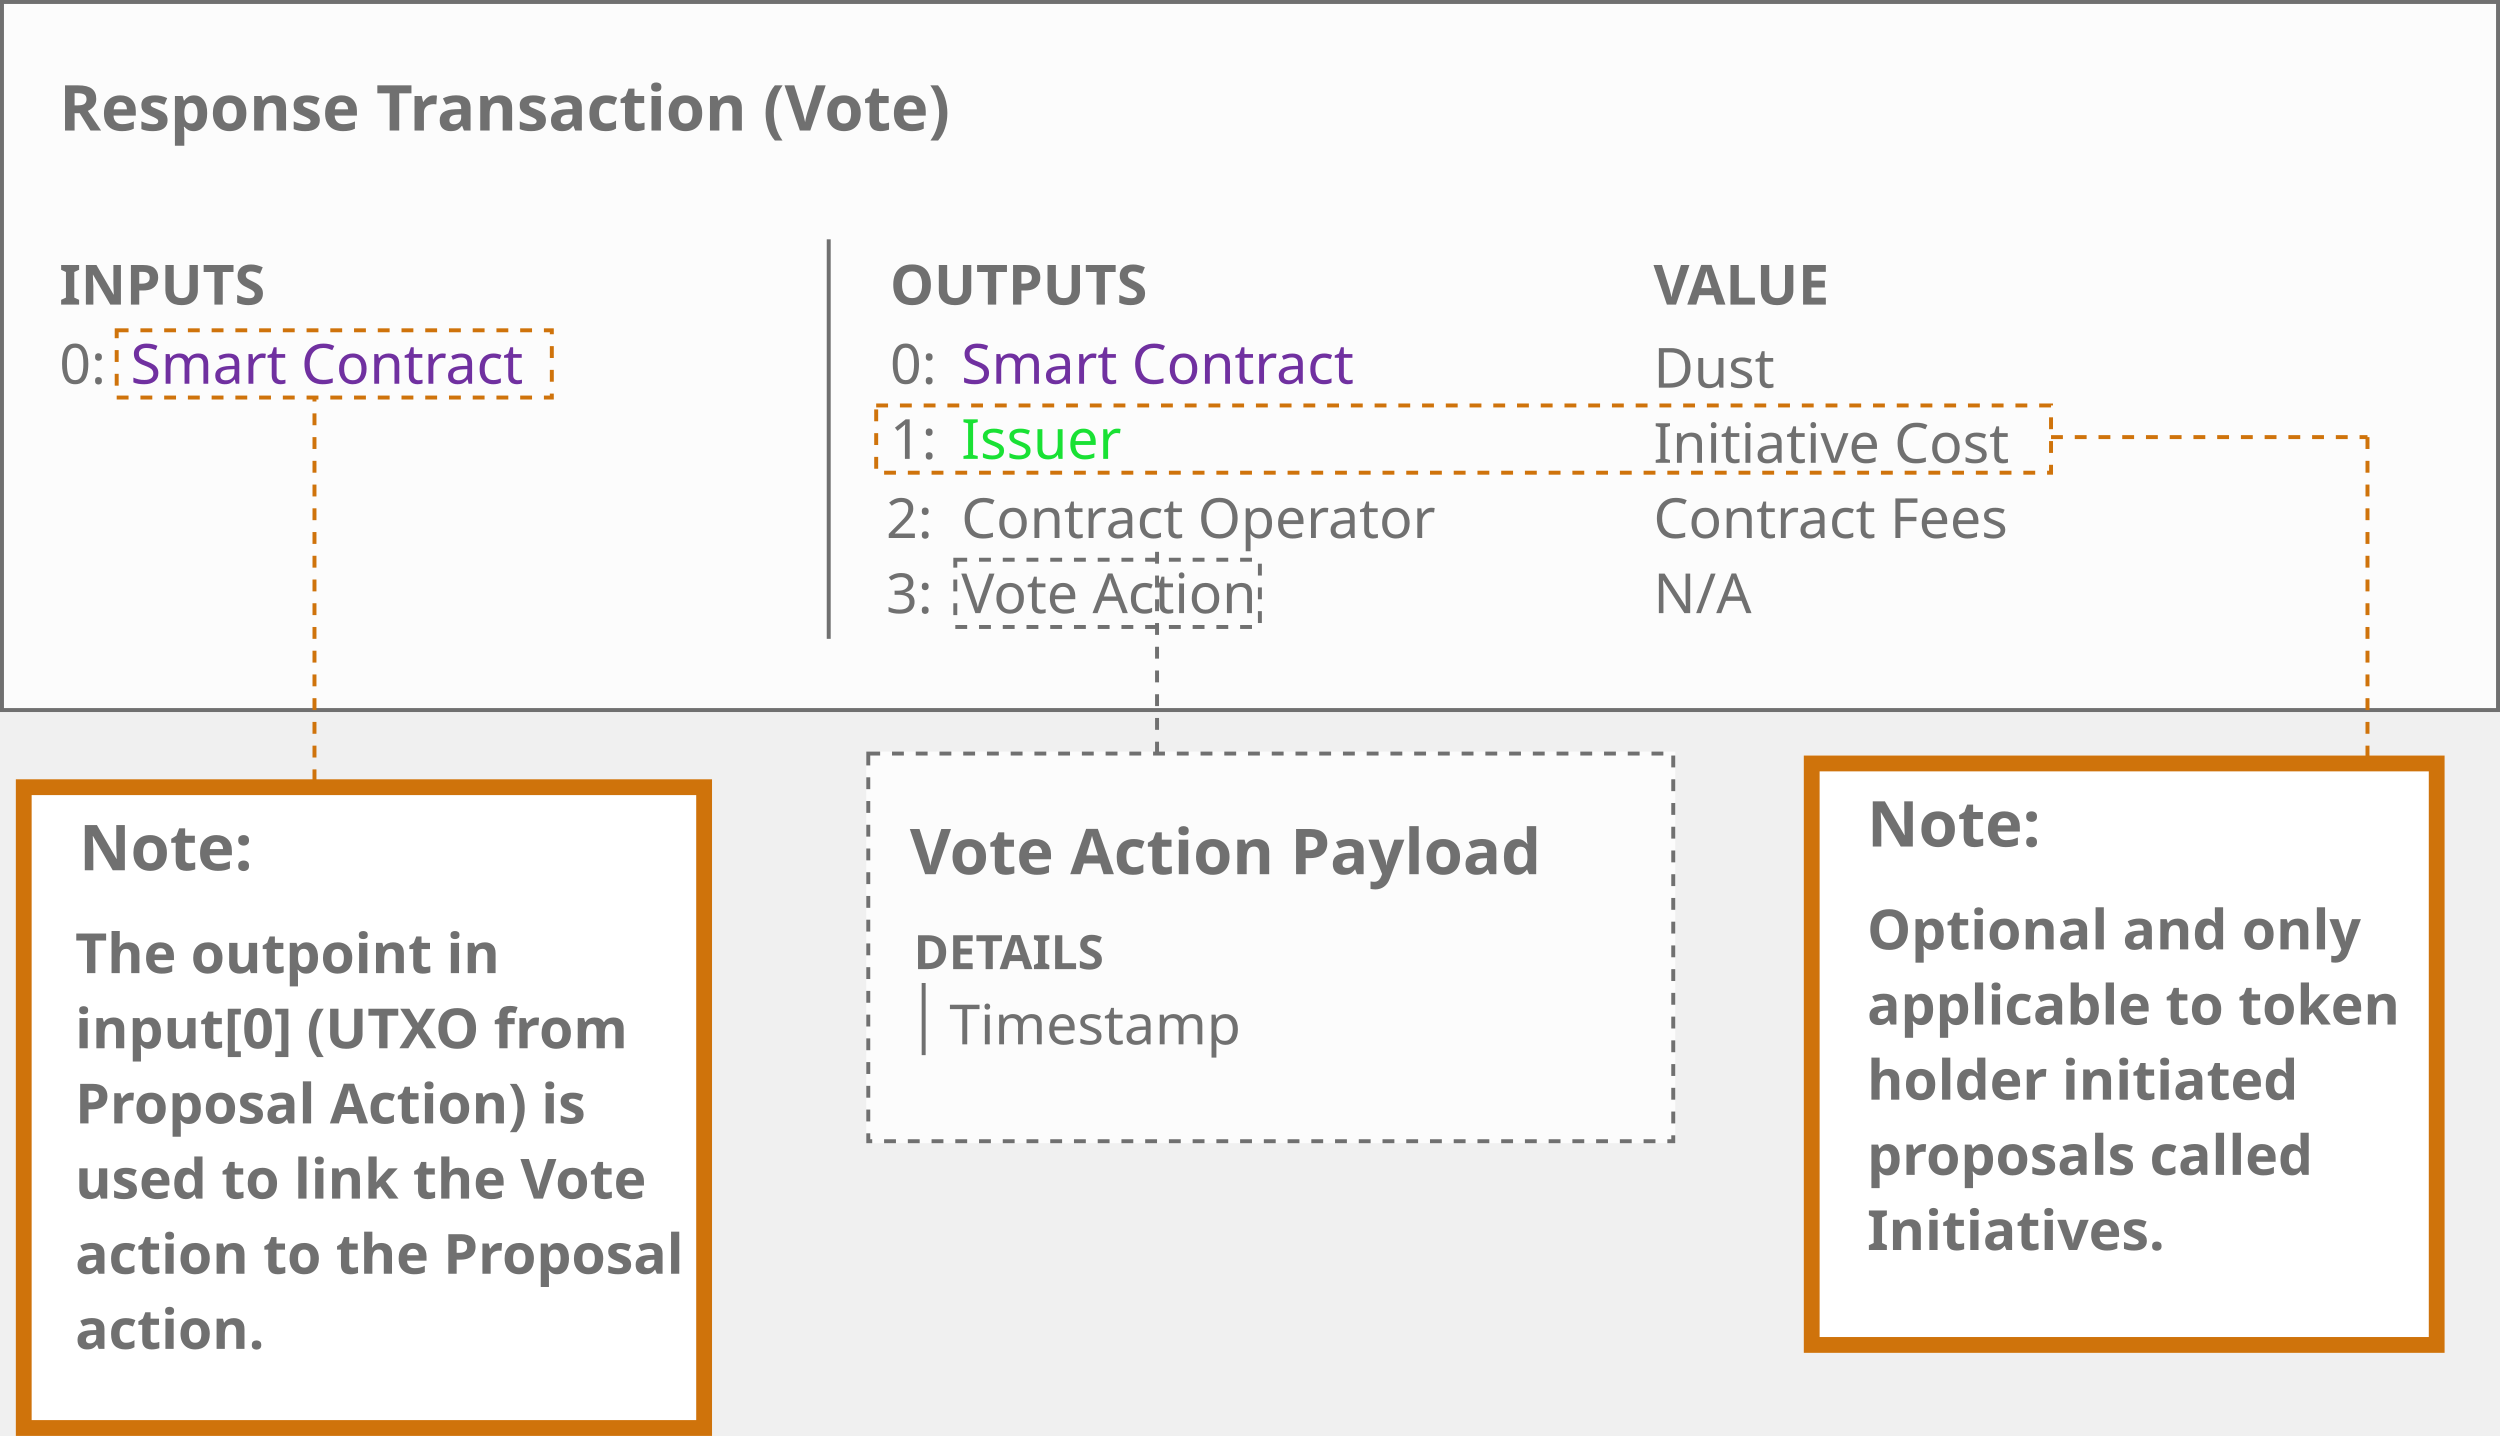
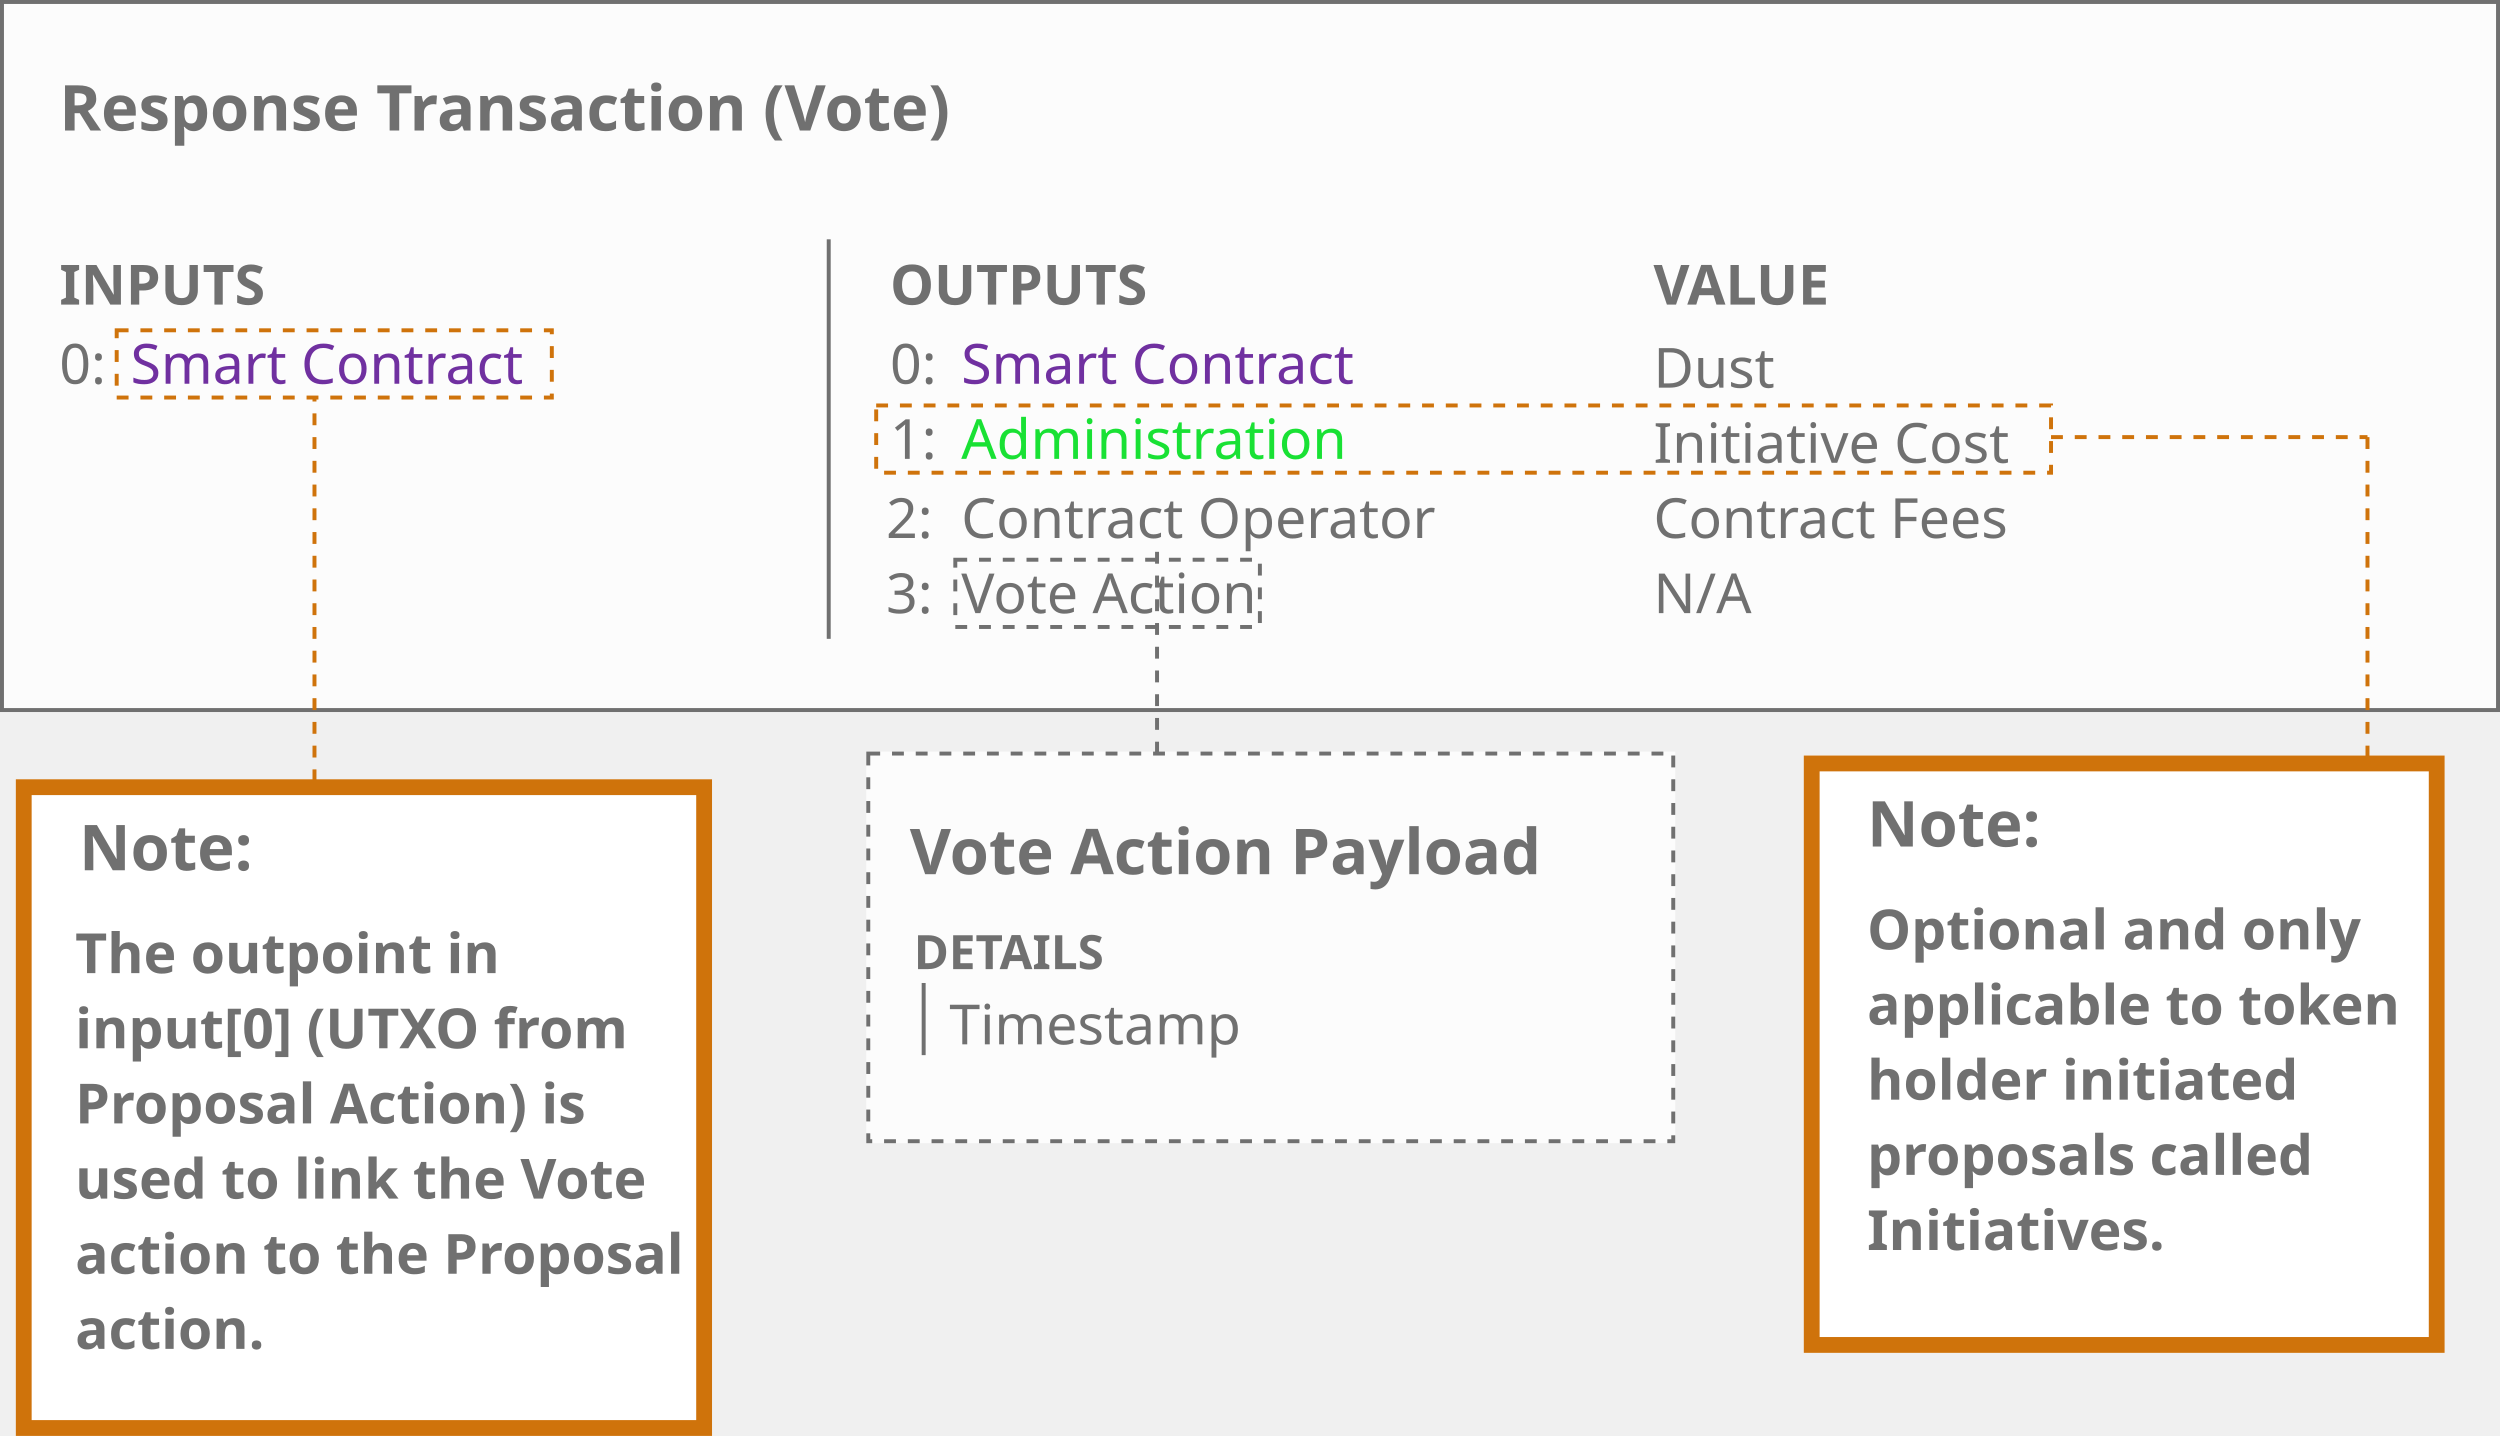
<svg xmlns="http://www.w3.org/2000/svg" width="632" height="363" viewBox="0 0 632 363">
  <g id="vote-action" transform="translate(-1568 5718)">
    <g id="Rectangle_260" data-name="Rectangle 260" transform="translate(1787 -5528)" fill="#fcfcfc" stroke="#707070" stroke-width="1" stroke-dasharray="3">
      <rect width="204.499" height="99" stroke="none" />
      <rect x="0.5" y="0.5" width="203.499" height="98" fill="none" />
    </g>
    <g id="Rectangle_264" data-name="Rectangle 264" transform="translate(1568 -5718)" fill="#fcfcfc" stroke="#707070" stroke-width="1">
      <rect width="632" height="180" stroke="none" />
      <rect x="0.5" y="0.5" width="631" height="179" fill="none" />
    </g>
    <text id="Response_Transaction_Vote_" data-name="Response Transaction (Vote)" transform="translate(1583 -5685)" fill="#707070" font-size="16" font-family="SegoeUI-Semibold, Segoe UI" font-weight="600">
      <tspan x="0" y="0">Response Transaction (Vote)</tspan>
    </text>
    <line id="Line_321" data-name="Line 321" y2="101" transform="translate(1777.5 -5657.5)" fill="none" stroke="#707070" stroke-width="1" />
    <text id="INPUTS" transform="translate(1583 -5656)" fill="#707070" font-size="14" font-family="SegoeUI-Bold, Segoe UI" font-weight="700">
      <tspan x="0" y="15">INPUTS</tspan>
    </text>
    <text id="OUTPUTS_" data-name="OUTPUTS " transform="translate(1793 -5656)" fill="#707070" font-size="14" font-family="SegoeUI-Bold, Segoe UI" font-weight="700">
      <tspan x="0" y="15">OUTPUTS </tspan>
    </text>
    <text id="_0:_" data-name="0: " transform="translate(1583 -5621)" fill="#707070" font-size="14" font-family="SegoeUI, Segoe UI">
      <tspan x="0" y="0">0: </tspan>
    </text>
    <text id="VALUE" transform="translate(1986 -5656)" fill="#707070" font-size="14" font-family="SegoeUI-Bold, Segoe UI" font-weight="700">
      <tspan x="0" y="15">VALUE</tspan>
    </text>
    <text id="Vote_Action_Payload" data-name="Vote Action Payload" transform="translate(1798 -5497)" fill="#707070" font-size="16" font-family="SegoeUI-Semibold, Segoe UI" font-weight="600">
      <tspan x="0" y="0">Vote Action Payload</tspan>
    </text>
    <line id="Line_323" data-name="Line 323" y2="51" transform="translate(1860.5 -5578.5)" fill="none" stroke="#707070" stroke-width="1" stroke-dasharray="3" />
    <text id="_0:_2" data-name="0: " transform="translate(1793 -5621)" fill="#707070" font-size="14" font-family="SegoeUI, Segoe UI">
      <tspan x="0" y="0">0: </tspan>
    </text>
    <text id="_1:_" data-name="1: " transform="translate(1793 -5602)" fill="#707070" font-size="14" font-family="SegoeUI, Segoe UI">
      <tspan x="0" y="0">1: </tspan>
    </text>
    <text id="Dust" transform="translate(1986 -5620)" fill="#707070" font-size="14" font-family="SegoeUI, Segoe UI">
      <tspan x="0" y="0">Dust</tspan>
    </text>
    <text id="Initiative_Cost" data-name="Initiative Cost" transform="translate(1986 -5601)" fill="#707070" font-size="14" font-family="SegoeUI, Segoe UI">
      <tspan x="0" y="0">Initiative Cost</tspan>
    </text>
-     <text id="Issuer" transform="translate(1811 -5602)" fill="#19e134" font-size="14" font-family="SegoeUI, Segoe UI">
-       <tspan x="0" y="0">Issuer</tspan>
+     <text id="Administration" transform="translate(1811 -5602)" fill="#19e134" font-size="14" font-family="SegoeUI, Segoe UI">
+       <tspan x="0" y="0">Administration</tspan>
    </text>
    <text id="Smart_Contract" data-name="Smart Contract" transform="translate(1601 -5621)" fill="#7030a0" font-size="14" font-family="SegoeUI, Segoe UI">
      <tspan x="0" y="0">Smart Contract</tspan>
    </text>
    <g id="Rectangle_265" data-name="Rectangle 265" transform="translate(1809 -5577)" fill="none" stroke="#707070" stroke-width="1" stroke-dasharray="3">
      <rect width="78" height="18" stroke="none" />
      <rect x="0.5" y="0.5" width="77" height="17" fill="none" />
    </g>
    <text id="_3:_" data-name="3: " transform="translate(1792 -5563)" fill="#707070" font-size="14" font-family="SegoeUI, Segoe UI">
      <tspan x="0" y="0">3: </tspan>
    </text>
    <text id="Vote_Action" data-name="Vote Action" transform="translate(1811 -5563)" fill="#707070" font-size="14" font-family="SegoeUI, Segoe UI">
      <tspan x="0" y="0">Vote Action</tspan>
    </text>
    <text id="Contract_Fees" data-name="Contract Fees" transform="translate(1986 -5582)" fill="#707070" font-size="14" font-family="SegoeUI, Segoe UI">
      <tspan x="0" y="0">Contract Fees</tspan>
    </text>
    <text id="N_A" data-name="N/A" transform="translate(1986 -5563)" fill="#707070" font-size="14" font-family="SegoeUI, Segoe UI">
      <tspan x="0" y="0">N/A</tspan>
    </text>
    <text id="Smart_Contract-2" data-name="Smart Contract" transform="translate(1811 -5621)" fill="#7030a0" font-size="14" font-family="SegoeUI, Segoe UI">
      <tspan x="0" y="0">Smart Contract</tspan>
    </text>
    <text id="DETAILS" transform="translate(1799 -5486)" fill="#707070" font-size="12" font-family="SegoeUI-Bold, Segoe UI" font-weight="700">
      <tspan x="0" y="13">DETAILS</tspan>
    </text>
    <path id="Path_158" data-name="Path 158" d="M0,0V18.238" transform="translate(1801.5 -5469.5)" fill="none" stroke="#707070" stroke-width="1" />
    <text id="Timestamp" transform="translate(1808 -5454)" fill="#707070" font-size="14" font-family="SegoeUI, Segoe UI">
      <tspan x="0" y="0">Timestamp</tspan>
    </text>
    <g id="Rectangle_266" data-name="Rectangle 266" transform="translate(1789 -5616)" fill="none" stroke="#cf730b" stroke-width="1" stroke-dasharray="3">
      <rect width="298" height="18" stroke="none" />
      <rect x="0.5" y="0.5" width="297" height="17" fill="none" />
    </g>
    <g id="Rectangle_267" data-name="Rectangle 267" transform="translate(2024 -5527)" fill="#fff" stroke="#cf730b" stroke-width="4">
      <rect width="162" height="151" stroke="none" />
      <rect x="2" y="2" width="158" height="147" fill="none" />
    </g>
    <text id="Note:" transform="translate(2040 -5521)" fill="#707070" font-size="16" font-family="SegoeUI-Semibold, Segoe UI" font-weight="600">
      <tspan x="0" y="17">Note:</tspan>
    </text>
    <text id="Optional_and_only_applicable_to_token_holder_initiated_proposals_called_Initiatives." data-name="Optional and only applicable to token holder initiated proposals called Initiatives." transform="translate(2040 -5493)" fill="#707070" font-size="14" font-family="SegoeUI-Semibold, Segoe UI" font-weight="600">
      <tspan x="0" y="15">Optional and only </tspan>
      <tspan x="0" y="34">applicable to token </tspan>
      <tspan x="0" y="53">holder initiated </tspan>
      <tspan x="0" y="72">proposals called </tspan>
      <tspan x="0" y="91">Initiatives.</tspan>
    </text>
    <line id="Line_324" data-name="Line 324" y2="81" transform="translate(2166.5 -5607.5)" fill="none" stroke="#cf730b" stroke-width="1" stroke-dasharray="3" />
    <line id="Line_325" data-name="Line 325" x2="80" transform="translate(2086.5 -5607.5)" fill="none" stroke="#cf730b" stroke-width="1" stroke-dasharray="3" />
    <g id="Rectangle_276" data-name="Rectangle 276" transform="translate(1572 -5521)" fill="#fff" stroke="#cf730b" stroke-width="4">
      <rect width="176" height="166" stroke="none" />
      <rect x="2" y="2" width="172" height="162" fill="none" />
    </g>
    <text id="Note:-2" data-name="Note:" transform="translate(1588 -5515)" fill="#707070" font-size="16" font-family="SegoeUI-Semibold, Segoe UI" font-weight="600">
      <tspan x="0" y="17">Note:</tspan>
    </text>
    <text id="The_outpoint_in_input_0_UTXO_from_Proposal_Action_is_used_to_link_the_Vote_action_to_the_Proposal_action." data-name="The outpoint in input[0] (UTXO from Proposal Action) is used to link the Vote action to the Proposal action." transform="translate(1587 -5487)" fill="#707070" font-size="14" font-family="SegoeUI-Semibold, Segoe UI" font-weight="600">
      <tspan x="0" y="15">The outpoint in </tspan>
      <tspan x="0" y="34">input[0] (UTXO from </tspan>
      <tspan x="0" y="53">Proposal Action) is </tspan>
      <tspan x="0" y="72">used to link the Vote </tspan>
      <tspan x="0" y="91">action to the Proposal </tspan>
      <tspan x="0" y="110">action.</tspan>
    </text>
    <line id="Line_331" data-name="Line 331" y1="97" transform="translate(1647.5 -5617.5)" fill="none" stroke="#cf730b" stroke-width="1" stroke-dasharray="3" />
    <g id="Rectangle_277" data-name="Rectangle 277" transform="translate(1597 -5635)" fill="none" stroke="#cf730b" stroke-width="1" stroke-dasharray="3">
      <rect width="111" height="18" stroke="none" />
      <rect x="0.5" y="0.5" width="110" height="17" fill="none" />
    </g>
    <text id="_2:_" data-name="2: " transform="translate(1792 -5582)" fill="#707070" font-size="14" font-family="SegoeUI, Segoe UI">
      <tspan x="0" y="0">2: </tspan>
    </text>
    <text id="Contract_Operator" data-name="Contract Operator" transform="translate(1811 -5582)" fill="#707070" font-size="14" font-family="SegoeUI, Segoe UI">
      <tspan x="0" y="0">Contract Operator</tspan>
    </text>
  </g>
</svg>
